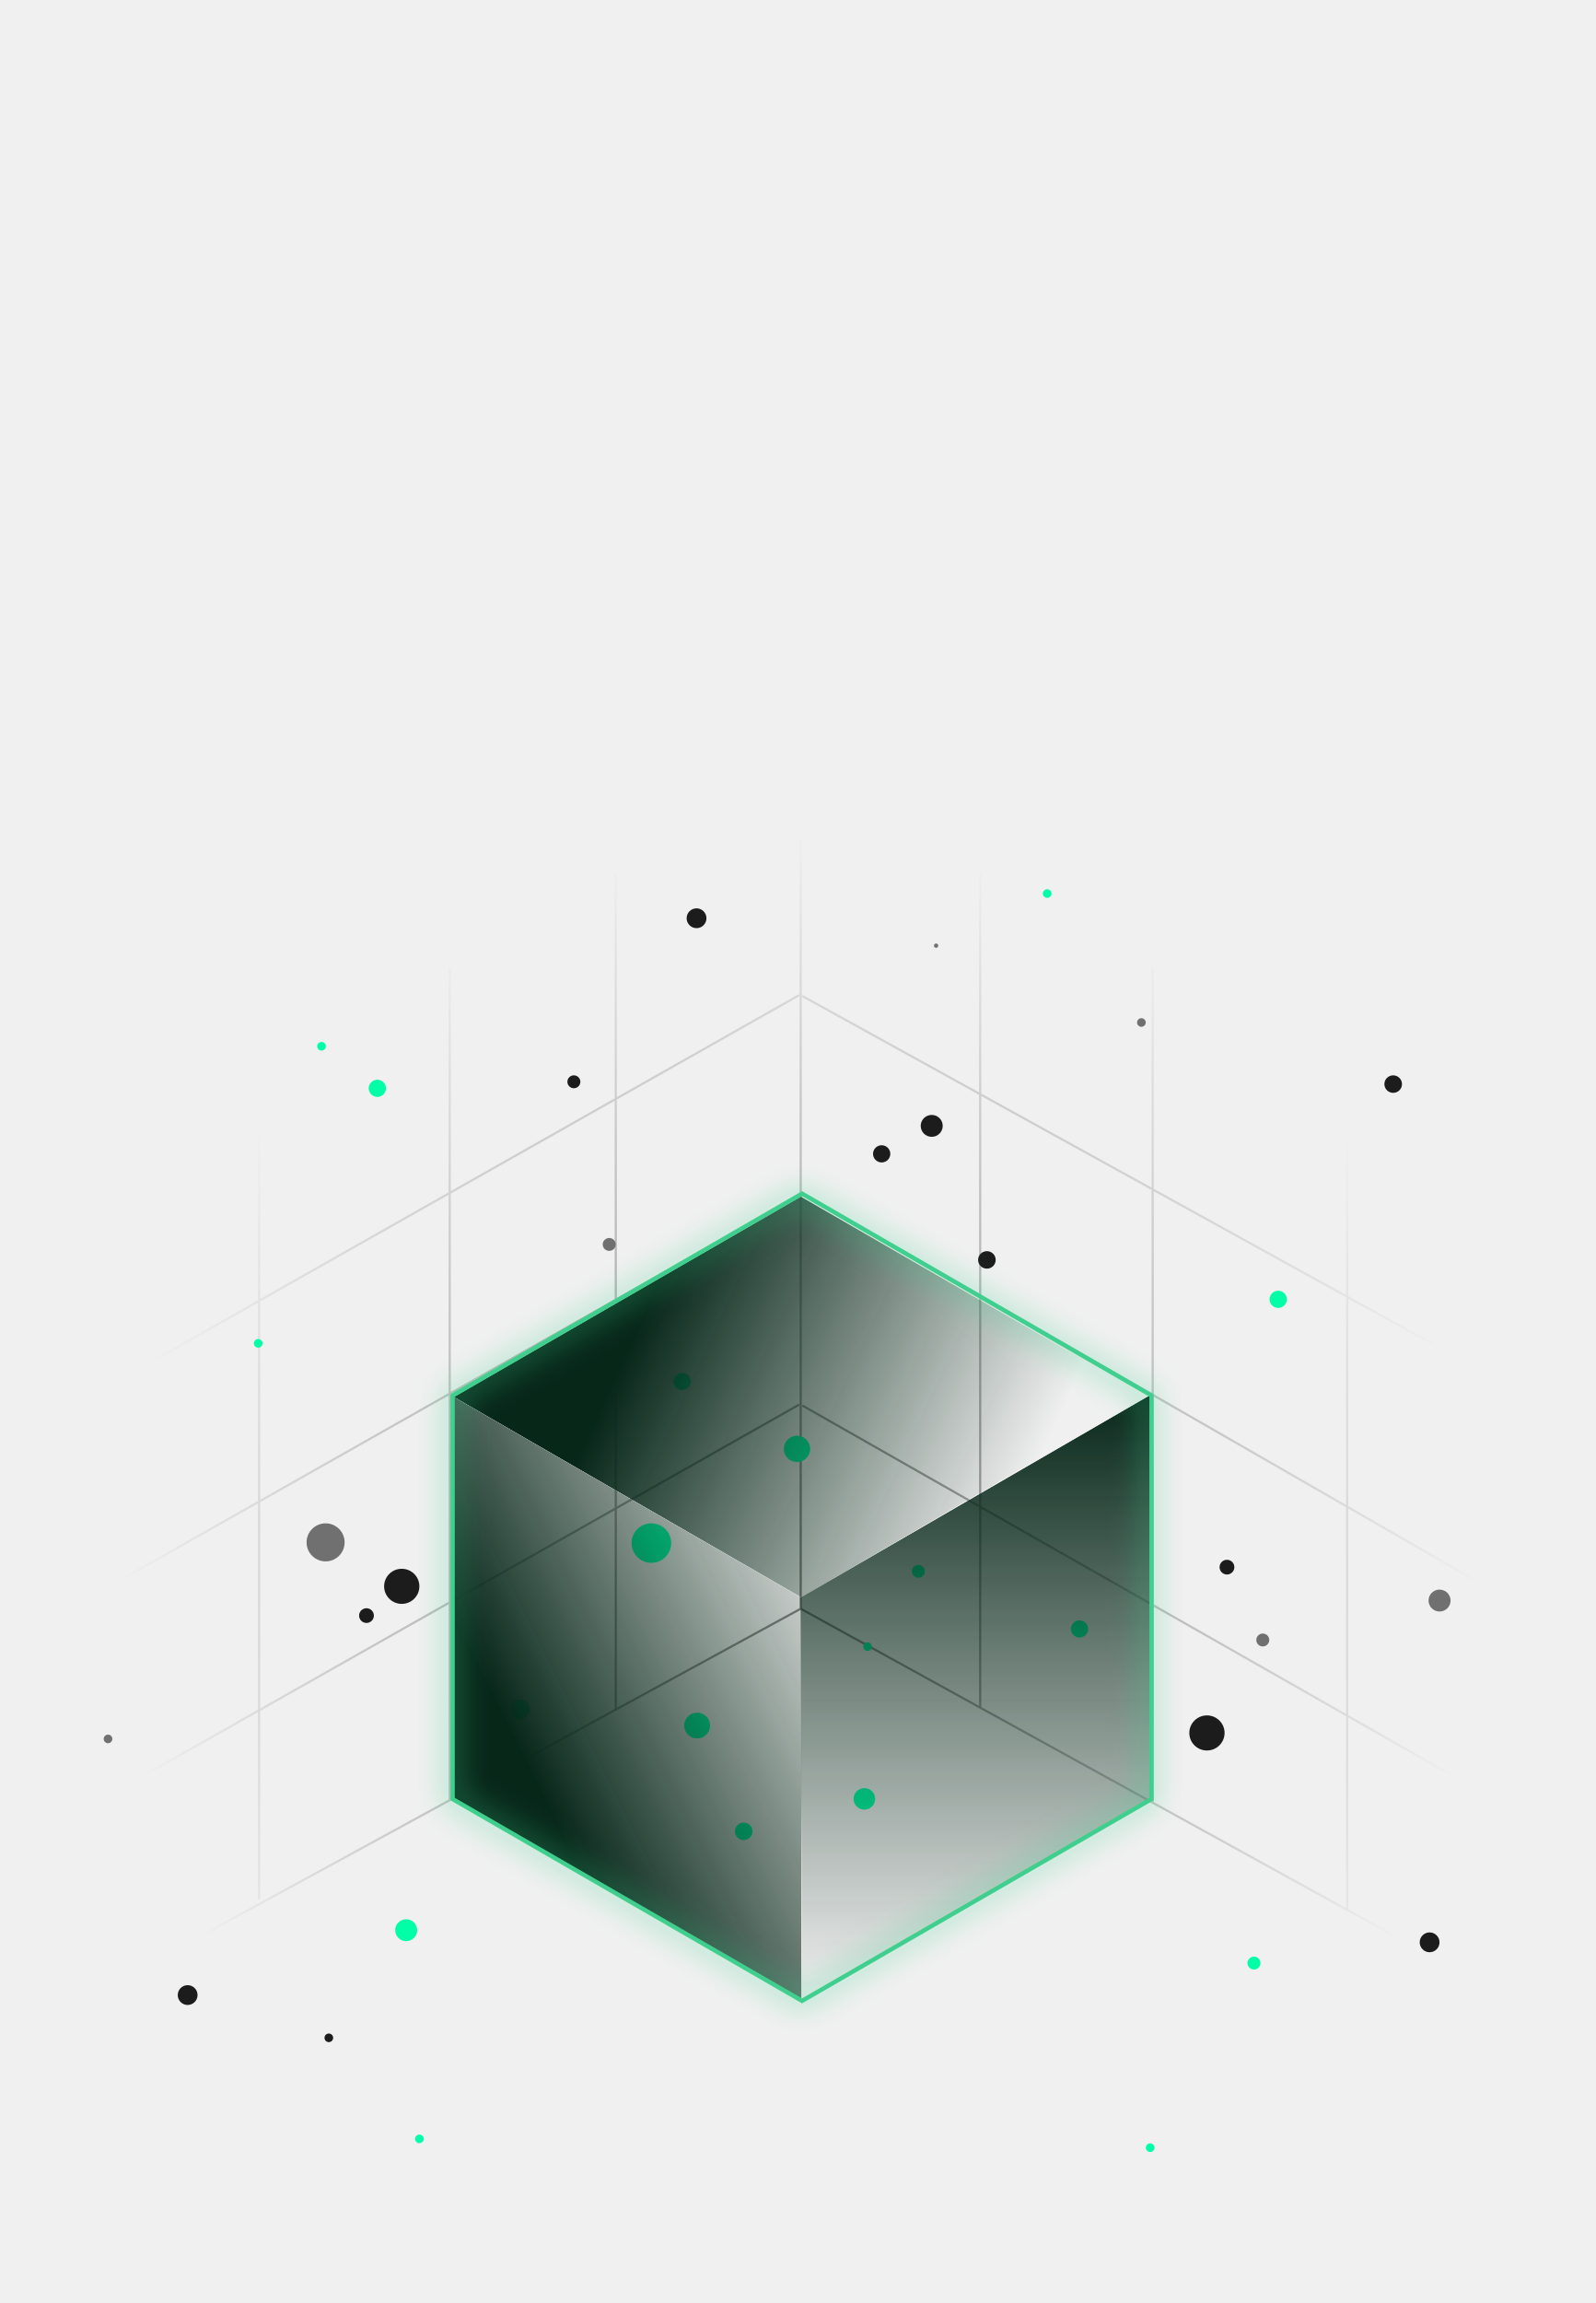
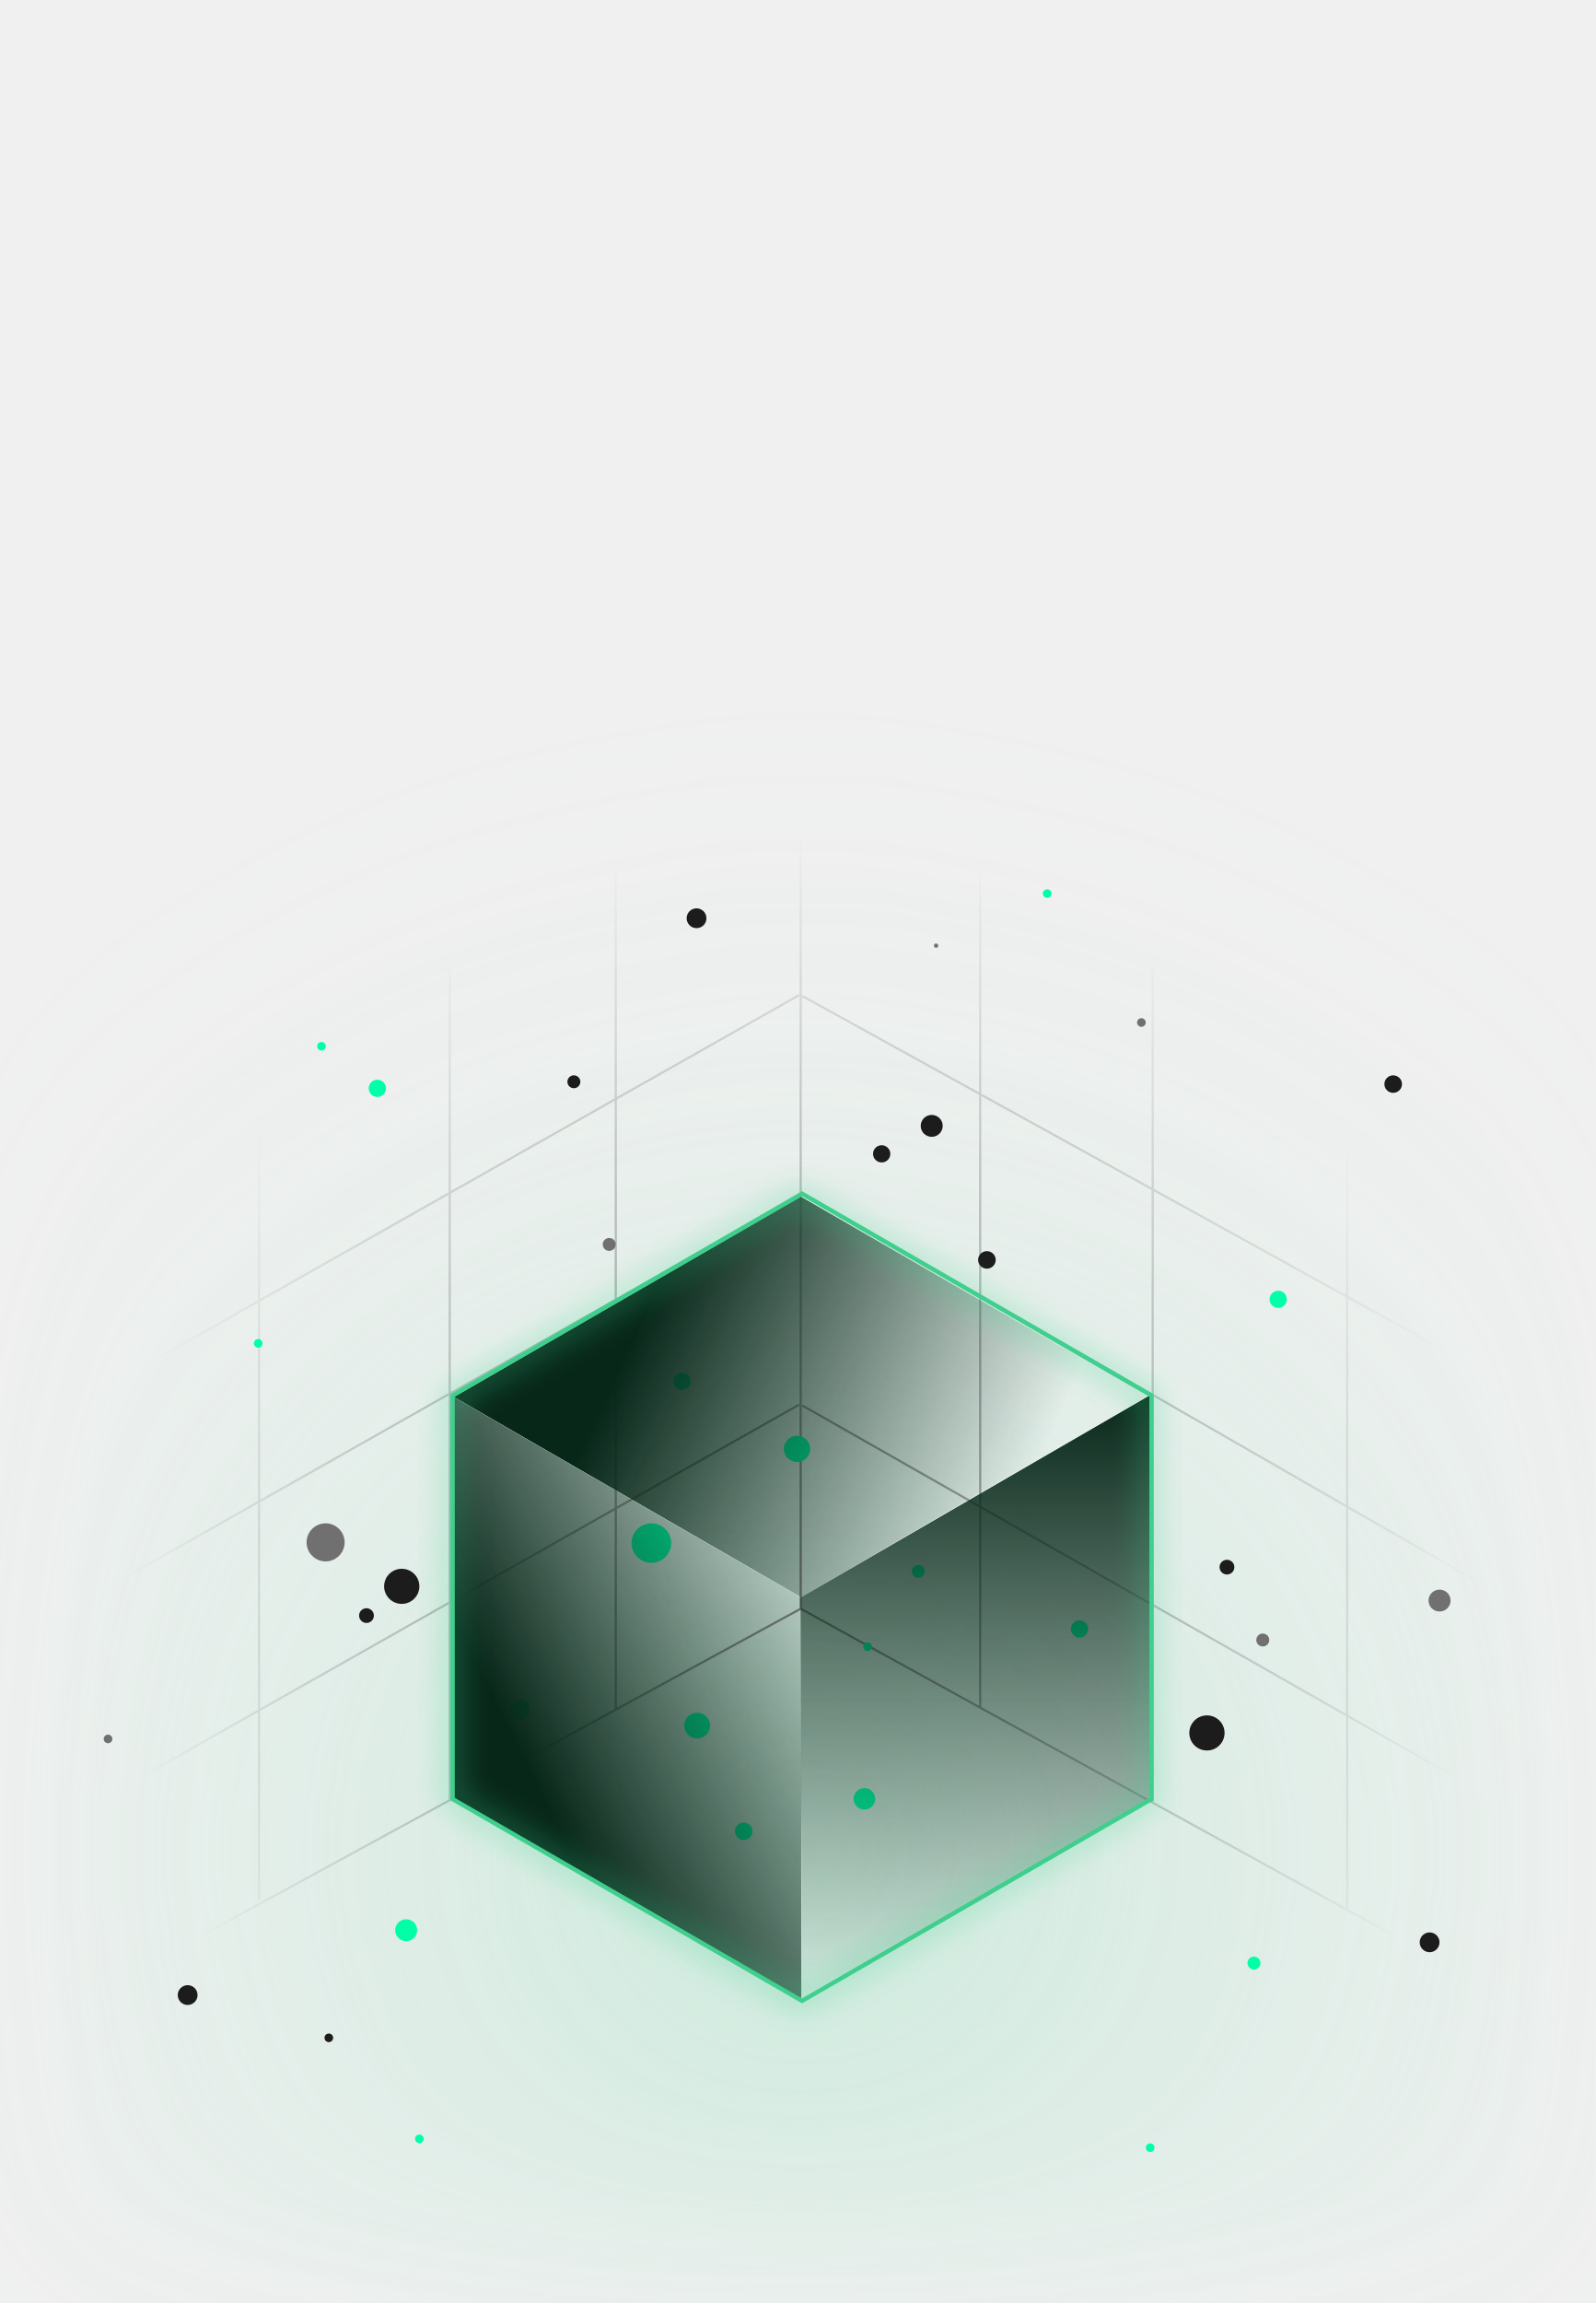
<svg xmlns="http://www.w3.org/2000/svg" width="298" height="430" viewBox="0 0 298 430" fill="none">
  <g clip-path="url(#clip0_422_1821)">
+     <g opacity="0.8" filter="url(#filter0_f_422_1821)">
+       <ellipse cx="202.5" cy="194.5" rx="202.5" ry="194.5" transform="matrix(1 0 0 -1 -53 540)" fill="url(#paint0_radial_422_1821)" />
+     </g>
    <mask id="mask0_422_1821" style="mask-type:alpha" maskUnits="userSpaceOnUse" x="0" y="131" width="298" height="331">
-       <rect x="0.546" y="131.066" width="297.454" height="330.247" fill="url(#paint0_radial_422_1821)" />
+       <rect x="0.546" y="131.066" width="297.454" height="330.247" fill="url(#paint1_radial_422_1821)" />
    </mask>
    <g mask="url(#mask0_422_1821)">
      <path d="M289.68 377.569V215.743L148.83 134.831L7.981 215.743V377.569M289.68 377.569L148.83 458.482L7.981 377.569M289.68 377.569L149.542 300.371M7.981 377.569L149.542 300.371M149.542 300.371L149.542 138.724M183.063 318.794V162.85M215.28 336.541V180.665M251.604 356.552V202.202M115.005 319.247V162.85M83.992 336.135V180.719M48.386 354.649V200.281M8.526 341.892L149.235 262.268M8.526 302.918L149.235 223.294M8.526 265.437L149.235 185.813M289.757 342.053L149.855 262.429M289.757 303.254L149.855 222.823M289.757 263.177L149.855 185.974" stroke="#7E7E7E" stroke-width="0.404" />
    </g>
    <ellipse cx="235.842" cy="306.208" rx="1.211" ry="1.205" fill="#707070" />
    <circle cx="130.089" cy="171.449" r="1.85" fill="#1C1C1C" />
    <ellipse cx="268.858" cy="298.845" rx="2.056" ry="2.045" fill="#707070" />
    <ellipse cx="201.61" cy="304.15" rx="1.614" ry="1.606" fill="#00FFA7" />
    <ellipse cx="48.222" cy="250.822" rx="0.807" ry="0.803" fill="#00FFA7" />
    <ellipse cx="130.2" cy="322.186" rx="2.421" ry="2.409" fill="#00FFA7" />
    <ellipse cx="213.174" cy="190.914" rx="0.807" ry="0.803" fill="#707070" />
    <ellipse cx="164.666" cy="215.438" rx="1.614" ry="1.606" fill="#1C1C1C" />
    <ellipse cx="107.179" cy="201.984" rx="1.211" ry="1.205" fill="#1C1C1C" />
    <ellipse cx="78.325" cy="399.354" rx="0.807" ry="0.803" fill="#00FFA7" />
    <ellipse cx="238.724" cy="242.602" rx="1.614" ry="1.606" fill="#00FFA7" />
    <ellipse cx="162.036" cy="307.446" rx="0.807" ry="0.803" fill="#00FFA7" />
    <ellipse cx="75.032" cy="296.188" rx="3.293" ry="3.276" fill="#1C1C1C" />
    <ellipse cx="225.414" cy="323.564" rx="3.293" ry="3.276" fill="#1C1C1C" />
    <ellipse cx="68.447" cy="301.652" rx="1.382" ry="1.375" fill="#1C1C1C" />
    <ellipse cx="229.153" cy="292.607" rx="1.382" ry="1.375" fill="#1C1C1C" />
    <circle cx="267" cy="362.656" r="1.85" fill="#1C1C1C" />
    <ellipse cx="70.475" cy="203.205" rx="1.614" ry="1.606" fill="#00FFA7" />
    <circle cx="60.81" cy="287.98" r="3.552" fill="#707070" />
    <ellipse cx="260.198" cy="202.415" rx="1.643" ry="1.635" fill="#1C1C1C" />
    <ellipse cx="214.813" cy="401" rx="0.807" ry="0.803" fill="#00FFA7" />
    <ellipse cx="234.196" cy="366.532" rx="1.211" ry="1.205" fill="#00FFA7" />
    <circle cx="97.098" cy="319.161" r="1.85" fill="#00FFA7" />
    <ellipse cx="113.781" cy="232.352" rx="1.211" ry="1.205" fill="#707070" />
    <ellipse cx="61.413" cy="380.488" rx="0.807" ry="0.803" fill="#1C1C1C" />
    <ellipse cx="174.83" cy="176.565" rx="0.404" ry="0.402" fill="#707070" />
    <ellipse cx="75.859" cy="360.393" rx="2.056" ry="2.045" fill="#00FFA7" />
    <ellipse cx="174.011" cy="210.215" rx="2.056" ry="2.045" fill="#1C1C1C" />
    <ellipse cx="184.318" cy="235.241" rx="1.643" ry="1.635" fill="#1C1C1C" />
    <ellipse cx="20.176" cy="324.679" rx="0.807" ry="0.803" fill="#707070" />
    <ellipse cx="60.051" cy="195.353" rx="0.807" ry="0.803" fill="#00FFA7" />
    <circle cx="35.046" cy="372.505" r="1.85" fill="#1C1C1C" />
    <ellipse cx="171.514" cy="293.389" rx="1.211" ry="1.205" fill="#00FFA7" />
    <ellipse cx="148.854" cy="270.527" rx="2.468" ry="2.456" fill="#00FFA7" />
    <ellipse cx="127.382" cy="257.924" rx="1.614" ry="1.606" fill="#00FFA7" />
    <ellipse cx="138.899" cy="341.93" rx="1.643" ry="1.635" fill="#00FFA7" />
    <ellipse cx="195.575" cy="166.84" rx="0.807" ry="0.803" fill="#00FFA7" />
    <ellipse cx="121.654" cy="288.115" rx="3.705" ry="3.687" fill="#00FFA7" />
    <ellipse cx="161.431" cy="335.871" rx="2.018" ry="2.008" fill="#00FFA7" />
    <mask id="mask1_422_1821" style="mask-type:alpha" maskUnits="userSpaceOnUse" x="84" y="260" width="66" height="114">
-       <path d="M149.686 298.29L84.208 260.499L84.52 335.823L149.686 373.583V298.29Z" fill="url(#paint1_linear_422_1821)" />
+       <path d="M149.686 298.29L84.208 260.499L84.52 335.823L149.686 373.583V298.29Z" fill="url(#paint2_linear_422_1821)" />
    </mask>
    <g mask="url(#mask1_422_1821)">
      <path d="M149.686 298.29L84.208 260.499L84.52 335.823L149.686 373.583V298.29Z" fill="#072719" />
    </g>
    <mask id="mask2_422_1821" style="mask-type:alpha" maskUnits="userSpaceOnUse" x="149" y="260" width="67" height="114">
-       <path d="M149.498 298.285L215.009 260.354V335.745L149.786 373.739L149.498 298.285Z" fill="url(#paint2_linear_422_1821)" />
+       <path d="M149.498 298.285L215.009 260.354V335.745L149.786 373.739L149.498 298.285Z" fill="url(#paint3_linear_422_1821)" />
    </mask>
    <g mask="url(#mask2_422_1821)">
      <path d="M149.498 298.285L215.009 260.354V335.745L149.786 373.739L149.498 298.285Z" fill="#072719" />
    </g>
    <mask id="mask3_422_1821" style="mask-type:alpha" maskUnits="userSpaceOnUse" x="84" y="223" width="130" height="76">
-       <path d="M149.667 298.278L84.737 260.83L149.567 223.401L213.996 260.608L149.667 298.278Z" fill="url(#paint3_linear_422_1821)" />
+       <path d="M149.667 298.278L84.737 260.83L149.567 223.401L213.996 260.608L149.667 298.278Z" fill="url(#paint4_linear_422_1821)" />
    </mask>
    <g mask="url(#mask3_422_1821)">
      <path d="M149.667 298.278L84.737 260.83L149.567 223.401L213.996 260.608L149.667 298.278Z" fill="#072719" />
    </g>
    <path d="M149.793 222.868L215.056 260.547V335.906L149.793 373.586L84.531 335.906V260.547L149.793 222.868Z" stroke="#3FCF8E" stroke-width="0.807" />
-     <g filter="url(#filter0_f_422_1821)">
+     <g filter="url(#filter1_f_422_1821)">
      <path d="M149.501 223.164L214.636 260.77V335.982L149.501 373.588L84.366 335.982V260.77L149.501 223.164Z" stroke="#3FCF8E" stroke-width="1.195" stroke-linejoin="bevel" />
    </g>
  </g>
  <defs>
-     <filter id="filter0_f_422_1821" x="78.216" y="217.094" width="142.571" height="162.564" filterUnits="userSpaceOnUse" color-interpolation-filters="sRGB">
+     <filter id="filter0_f_422_1821" x="-93" y="111" width="485" height="469" filterUnits="userSpaceOnUse" color-interpolation-filters="sRGB">
+       <feFlood flood-opacity="0" result="BackgroundImageFix" />
+       <feBlend mode="normal" in="SourceGraphic" in2="BackgroundImageFix" result="shape" />
+       <feGaussianBlur stdDeviation="20" result="effect1_foregroundBlur_422_1821" />
+     </filter>
+     <filter id="filter1_f_422_1821" x="78.216" y="217.094" width="142.571" height="162.564" filterUnits="userSpaceOnUse" color-interpolation-filters="sRGB">
      <feFlood flood-opacity="0" result="BackgroundImageFix" />
      <feBlend mode="normal" in="SourceGraphic" in2="BackgroundImageFix" result="shape" />
      <feGaussianBlur stdDeviation="2.776" result="effect1_foregroundBlur_422_1821" />
    </filter>
-     <radialGradient id="paint0_radial_422_1821" cx="0" cy="0" r="1" gradientUnits="userSpaceOnUse" gradientTransform="translate(149.273 296.19) rotate(90) scale(141.204 127.182)">
+     <radialGradient id="paint0_radial_422_1821" cx="0" cy="0" r="1" gradientUnits="userSpaceOnUse" gradientTransform="translate(202.5 194.5) rotate(90) scale(194.5 202.5)">
+       <stop stop-color="#85E0B7" stop-opacity="0.5" />
+       <stop offset="0.276" stop-color="#85E0B7" stop-opacity="0.25" />
+       <stop offset="0.719" stop-color="#85E0B7" stop-opacity="0.07" />
+       <stop offset="1" stop-color="#85E0B7" stop-opacity="0" />
+     </radialGradient>
+     <radialGradient id="paint1_radial_422_1821" cx="0" cy="0" r="1" gradientUnits="userSpaceOnUse" gradientTransform="translate(149.273 296.19) rotate(90) scale(141.204 127.182)">
      <stop stop-color="white" />
      <stop offset="1" stop-color="white" stop-opacity="0" />
    </radialGradient>
-     <linearGradient id="paint1_linear_422_1821" x1="95.317" y1="323.456" x2="161.035" y2="290.597" gradientUnits="userSpaceOnUse">
+     <linearGradient id="paint2_linear_422_1821" x1="95.317" y1="323.456" x2="161.035" y2="290.597" gradientUnits="userSpaceOnUse">
      <stop stop-color="white" />
      <stop offset="1" stop-color="white" stop-opacity="0" />
    </linearGradient>
-     <linearGradient id="paint2_linear_422_1821" x1="182.253" y1="260.354" x2="182.253" y2="373.739" gradientUnits="userSpaceOnUse">
+     <linearGradient id="paint3_linear_422_1821" x1="182.253" y1="260.354" x2="182.253" y2="373.739" gradientUnits="userSpaceOnUse">
      <stop stop-color="white" />
      <stop offset="1" stop-color="white" stop-opacity="0" />
    </linearGradient>
-     <linearGradient id="paint3_linear_422_1821" x1="116.615" y1="253.481" x2="187.809" y2="286.34" gradientUnits="userSpaceOnUse">
+     <linearGradient id="paint4_linear_422_1821" x1="116.615" y1="253.481" x2="187.809" y2="286.34" gradientUnits="userSpaceOnUse">
      <stop stop-color="white" />
      <stop offset="1" stop-color="white" stop-opacity="0" />
    </linearGradient>
    <clipPath id="clip0_422_1821">
      <rect width="298" height="430" fill="white" />
    </clipPath>
  </defs>
</svg>
